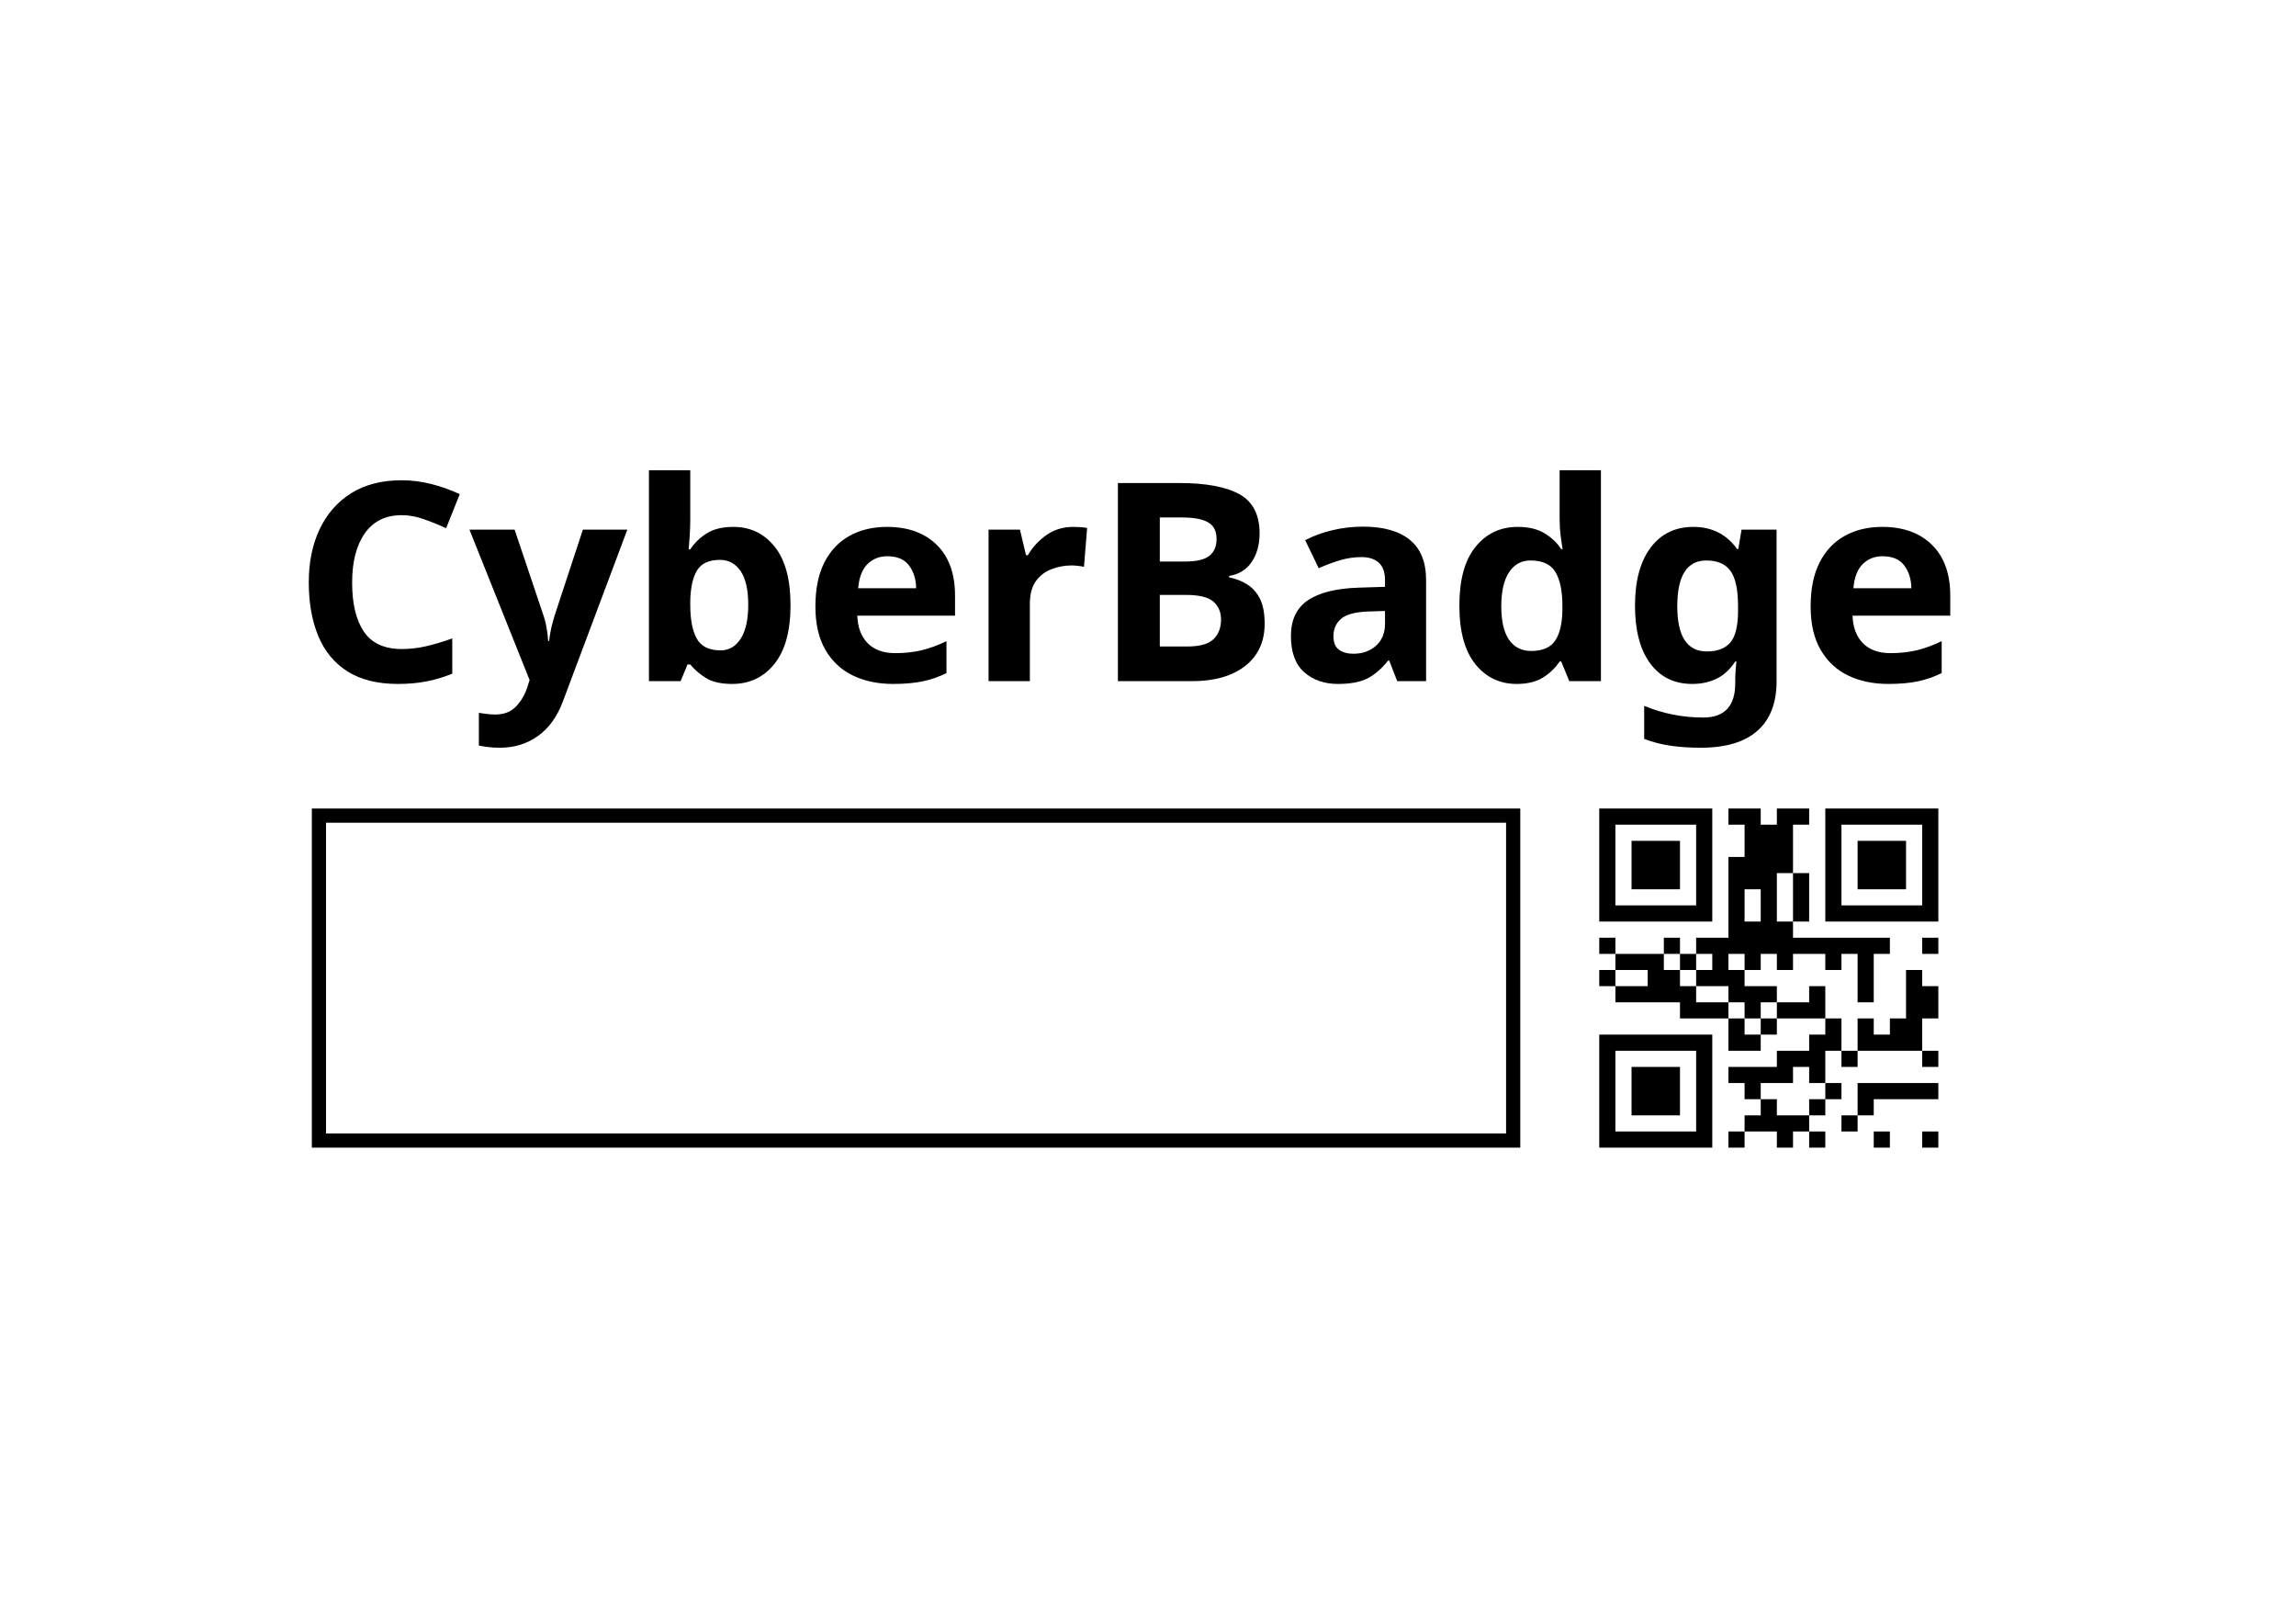
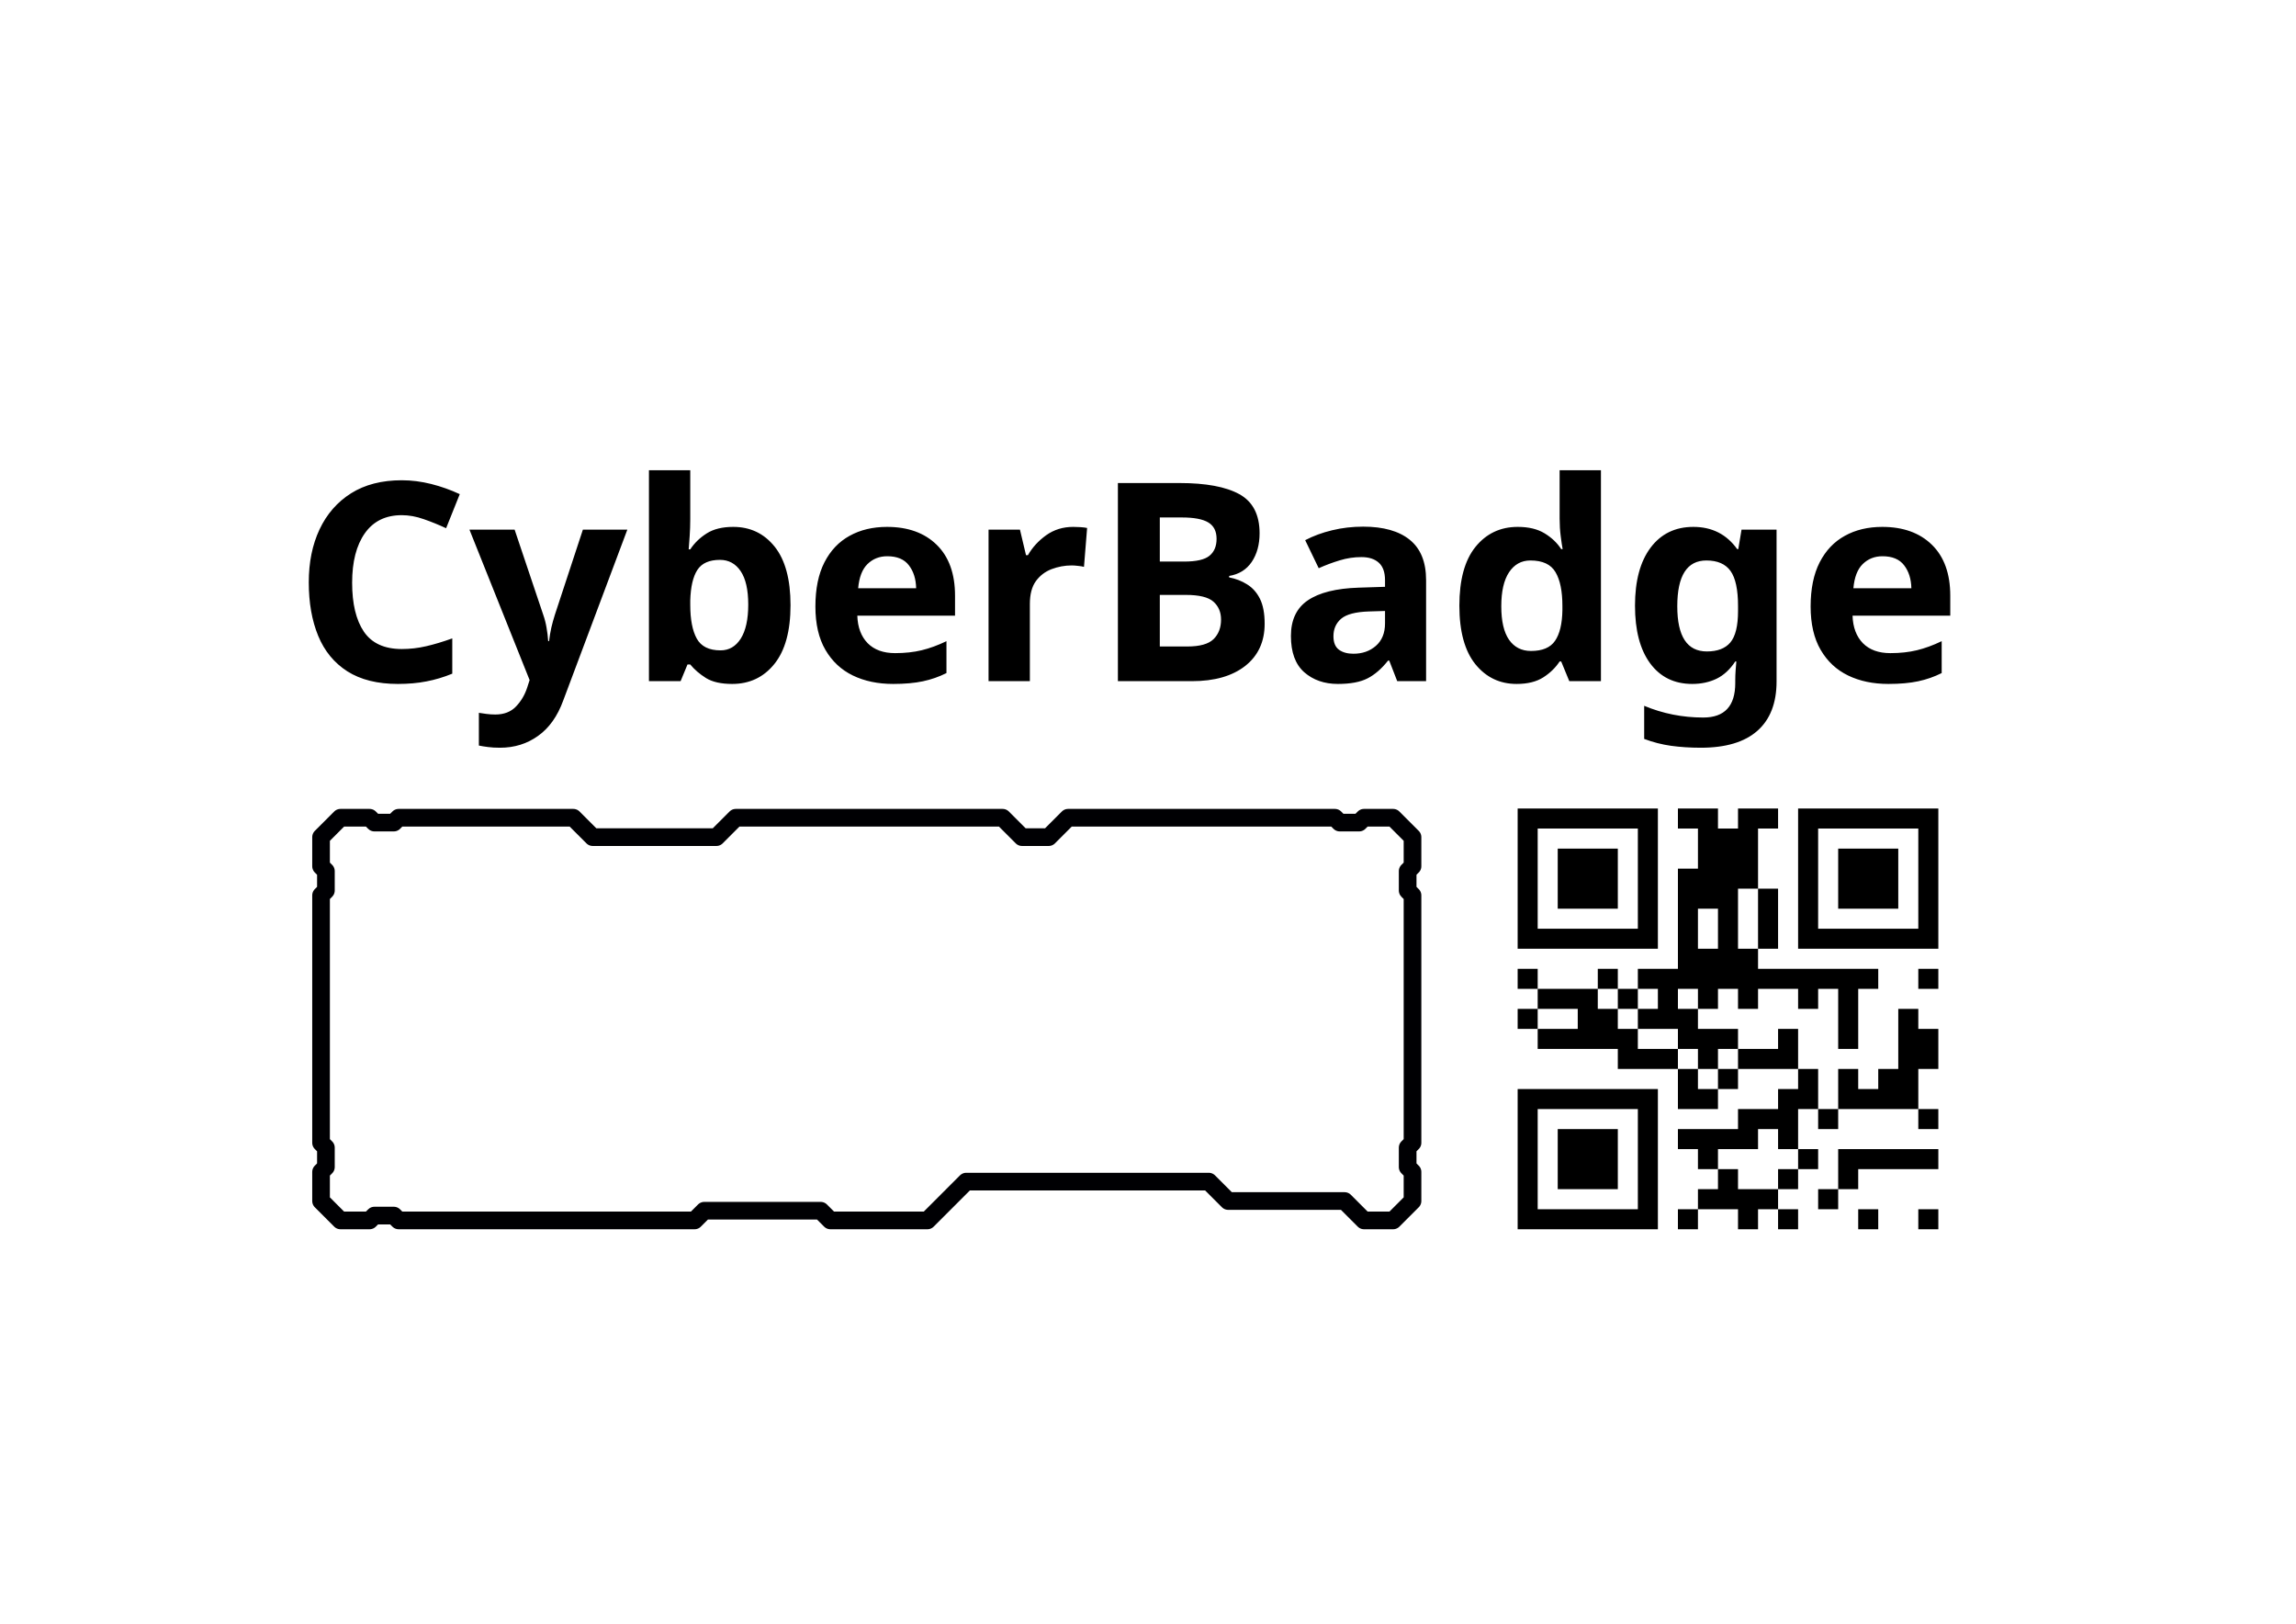
- <svg xmlns="http://www.w3.org/2000/svg" width="297mm" height="210mm" viewBox="0 0 297 210" version="1.1" id="svg5">
+ <svg xmlns="http://www.w3.org/2000/svg" width="297mm" height="210mm" viewBox="0 0 297 210" version="1.1" id="svg5" xml:space="preserve">
  <defs id="defs2" />
  <g id="layer1">
    <text xml:space="preserve" style="font-style:normal;font-variant:normal;font-weight:900;font-stretch:expanded;font-size:35.891px;line-height:1.25;font-family:Iosevka;-inkscape-font-specification:'Iosevka Heavy Expanded';stroke-width:0.421;letter-spacing:0px" x="37.863" y="88.099" id="text236">
      <tspan id="tspan234" style="font-style:normal;font-variant:normal;font-weight:900;font-stretch:expanded;font-family:Iosevka;-inkscape-font-specification:'Iosevka Heavy Expanded';stroke-width:0.421" x="37.863" y="88.099">CyberBadge</tspan>
    </text>
    <g transform="matrix(0.264583,0,0,0.264583,97.99916,109.5517)" id="g450">
      <g style="fill:#000000;stroke:none" id="g448">
-         <path id="path446" d="m 411.488,-18.832 v 7.894 7.894 7.894 7.894 7.894 7.894 7.894 h 7.894 7.894 7.894 7.894 7.894 7.894 7.894 v -7.894 -7.894 -7.894 -7.894 -7.894 -7.894 -7.894 h -7.894 -7.894 -7.894 -7.894 -7.894 -7.894 z m 63.153,0 v 7.894 h 7.894 v 7.894 7.894 h -7.894 v 7.894 7.894 7.894 7.894 7.894 h -7.894 -7.894 v 7.894 h 7.894 v 7.894 h -7.894 v 7.89 h 7.894 7.894 v 7.894 h 7.894 v 7.894 h 7.894 v -7.894 h 7.894 v -7.894 h -7.894 -7.894 v -7.89 h -7.894 v -7.894 h 7.894 v 7.894 h 7.894 v -7.894 h 7.894 v 7.894 h 7.894 v -7.894 h 7.894 7.894 v 7.894 h 7.894 v -7.894 h 7.894 v 7.894 7.89 7.894 h 7.894 v -7.894 -7.89 -7.894 h 7.894 V 44.322 h -7.894 -7.894 -7.894 -7.894 -7.894 -7.894 v -7.894 h -7.894 v -7.894 -7.894 -7.894 h 7.894 v -7.894 -7.894 -7.894 h 7.894 v -7.894 h -7.894 -7.894 v 7.894 h -7.894 v -7.894 h -7.894 z m 31.577,31.577 v 7.894 7.894 7.894 h 7.894 v -7.894 -7.894 -7.894 z m -7.894,63.15 v 7.894 h 7.894 7.894 7.894 v -7.894 -7.894 h -7.894 v 7.894 h -7.894 z m 23.683,7.894 v 7.894 h -7.894 v 7.894 h -7.894 -7.894 v 7.894 h -7.894 -7.894 -7.894 v 7.894 h 7.894 v 7.894 h 7.894 v -7.894 h 7.894 7.894 v -7.894 h 7.894 v 7.894 h 7.894 v -7.894 -7.894 h 7.894 v -7.894 -7.894 z m 7.894,15.788 v 7.894 h 7.894 v -7.894 z m 7.894,0 h 7.894 7.894 7.894 7.894 v -7.894 -7.894 h 7.894 v -7.894 -7.894 h -7.894 v -7.89 h -7.894 v 7.89 7.894 7.894 h -7.894 v 7.894 h -7.894 v -7.894 h -7.894 v 7.894 z m 31.577,0 v 7.894 h 7.894 v -7.894 z m -47.365,15.788 v 7.894 h 7.894 v -7.894 z m 0,7.894 h -7.894 v 7.894 h 7.894 z m -7.894,7.894 h -7.894 -7.894 v -7.894 h -7.894 v 7.894 h -7.894 v 7.894 h 7.894 7.894 v 7.894 h 7.894 v -7.894 h 7.894 z m 0,7.894 v 7.894 h 7.894 v -7.894 z m -31.577,0 h -7.894 v 7.894 h 7.894 z m 15.788,-55.259 h -7.894 v 7.894 h 7.894 z m -7.894,7.894 h -7.894 v -7.894 h -7.894 v 7.894 7.894 h 7.894 7.894 z M 474.642,83.789 v -7.894 h -7.894 -7.894 v -7.894 h -7.894 v -7.89 h -7.894 v -7.894 h -7.894 -7.894 -7.894 v 7.894 h 7.894 7.894 v 7.89 h -7.894 -7.894 v 7.894 h 7.894 7.894 7.894 7.894 v 7.894 h 7.894 7.894 z M 419.383,68 v -7.89 h -7.894 v 7.89 z m 0,-15.785 V 44.322 h -7.894 v 7.894 z m 23.683,0 h 7.894 V 44.322 h -7.894 z m 7.894,0 v 7.894 h 7.894 v -7.894 z m 71.048,-71.048 v 7.894 7.894 7.894 7.894 7.894 7.894 7.894 h 7.894 7.894 7.894 7.894 7.894 7.894 7.894 v -7.894 -7.894 -7.894 -7.894 -7.894 -7.894 -7.894 h -7.894 -7.894 -7.894 -7.894 -7.894 -7.894 z m -102.624,7.894 h 7.894 7.894 7.894 7.894 7.894 v 7.894 7.894 7.894 7.894 7.894 h -7.894 -7.894 -7.894 -7.894 -7.894 v -7.894 -7.894 -7.894 -7.894 z m 110.519,0 h 7.894 7.894 7.894 7.894 7.894 v 7.894 7.894 7.894 7.894 7.894 h -7.894 -7.894 -7.894 -7.894 -7.894 V 20.639 12.745 4.851 -3.044 Z M 427.277,-3.044 v 7.894 7.894 7.894 h 7.894 7.894 7.894 v -7.894 -7.894 -7.894 h -7.894 -7.894 z m 110.519,0 v 7.894 7.894 7.894 h 7.894 7.894 7.894 v -7.894 -7.894 -7.894 h -7.894 -7.894 z m -55.259,23.683 h 7.894 v 7.894 7.894 h -7.894 v -7.894 z m 86.836,23.683 v 7.894 h 7.894 V 44.322 Z M 411.488,91.683 v 7.894 7.894 7.894 7.894 7.894 7.894 7.894 h 7.894 7.894 7.894 7.894 7.894 7.894 7.894 v -7.894 -7.894 -7.894 -7.894 -7.894 -7.894 -7.894 h -7.894 -7.894 -7.894 -7.894 -7.894 -7.894 z m 7.894,7.894 h 7.894 7.894 7.894 7.894 7.894 v 7.894 7.894 7.894 7.894 7.894 h -7.894 -7.894 -7.894 -7.894 -7.894 v -7.894 -7.894 -7.894 -7.894 z m 7.894,7.894 v 7.894 7.894 7.894 h 7.894 7.894 7.894 v -7.894 -7.894 -7.894 h -7.894 -7.894 z m 110.519,7.894 v 7.894 7.894 h 7.894 v -7.894 h 7.894 7.894 7.894 7.894 v -7.894 h -7.894 -7.894 -7.894 -7.894 z m 0,15.788 h -7.894 v 7.894 h 7.894 z m 7.894,7.894 v 7.894 h 7.894 v -7.894 z m 23.683,0 v 7.894 h 7.894 v -7.894 z" style="stroke-width:1.974" />
-         <rect style="fill:none;fill-opacity:0.611;stroke:#000000;stroke-width:6.943;stroke-linejoin:miter;stroke-dasharray:none;stroke-opacity:1;paint-order:fill markers stroke" id="rect611" width="583.862" height="158.831" x="-214.457" y="-15.36" />
+         <path id="path446" d="m 371.596,-18.832 v 9.794 9.794 9.794 9.794 9.794 9.794 9.794 h 9.794 9.794 9.794 9.794 9.794 9.794 9.794 V 39.931 30.137 20.343 10.55 0.756 -9.038 -18.832 h -9.794 -9.794 -9.794 -9.794 -9.794 -9.794 z m 78.351,0 v 9.794 h 9.794 V 0.756 10.55 h -9.794 v 9.794 9.794 9.794 9.794 9.794 h -9.794 -9.794 v 9.794 h 9.794 v 9.794 h -9.794 v 9.789 h 9.794 9.794 v 9.794 h 9.794 v 9.794 h 9.794 v -9.794 h 9.794 v -9.794 h -9.794 -9.794 v -9.789 h -9.794 V 69.312 h 9.794 v 9.794 h 9.794 V 69.312 h 9.794 v 9.794 h 9.794 V 69.312 h 9.794 9.794 v 9.794 h 9.794 V 69.312 h 9.794 v 9.794 9.789 9.794 h 9.794 V 88.895 79.106 69.312 h 9.794 v -9.794 h -9.794 -9.794 -9.794 -9.794 -9.794 -9.794 v -9.794 h -9.794 v -9.794 -9.794 -9.794 h 9.794 V 10.55 0.756 -9.038 h 9.794 v -9.794 h -9.794 -9.794 v 9.794 h -9.794 v -9.794 h -9.794 z m 39.175,39.175 v 9.794 9.794 9.794 h 9.794 v -9.794 -9.794 -9.794 z m -9.794,78.346 v 9.794 h 9.794 9.794 9.794 v -9.794 -9.794 h -9.794 v 9.794 h -9.794 z m 29.381,9.794 v 9.794 h -9.794 v 9.794 h -9.794 -9.794 v 9.794 h -9.794 -9.794 -9.794 v 9.794 h 9.794 v 9.794 h 9.794 v -9.794 h 9.794 9.794 v -9.794 h 9.794 v 9.794 h 9.794 v -9.794 -9.794 h 9.794 v -9.794 -9.794 z m 9.794,19.588 v 9.794 h 9.794 v -9.794 z m 9.794,0 h 9.794 9.794 9.794 9.794 v -9.794 -9.794 h 9.794 v -9.794 -9.794 h -9.794 v -9.789 h -9.794 v 9.789 9.794 9.794 h -9.794 v 9.794 h -9.794 v -9.794 h -9.794 v 9.794 z m 39.175,0 v 9.794 h 9.794 v -9.794 z m -58.763,19.588 v 9.794 h 9.794 v -9.794 z m 0,9.794 h -9.794 v 9.794 h 9.794 z m -9.794,9.794 h -9.794 -9.794 v -9.794 h -9.794 v 9.794 h -9.794 v 9.794 h 9.794 9.794 v 9.794 h 9.794 v -9.794 h 9.794 z m 0,9.794 v 9.794 h 9.794 v -9.794 z m -39.175,0 h -9.794 v 9.794 h 9.794 z m 19.588,-68.557 h -9.794 v 9.794 h 9.794 z m -9.794,9.794 h -9.794 v -9.794 h -9.794 v 9.794 9.794 h 9.794 9.794 z m -19.588,-9.794 v -9.794 h -9.794 -9.794 v -9.794 h -9.794 v -9.789 h -9.794 V 69.312 h -9.794 -9.794 -9.794 v 9.794 h 9.794 9.794 v 9.789 h -9.794 -9.794 v 9.794 h 9.794 9.794 9.794 9.794 v 9.794 h 9.794 9.794 z M 381.39,88.895 v -9.789 h -9.794 v 9.789 z m 0,-19.583 v -9.794 h -9.794 v 9.794 z m 29.381,0 h 9.794 v -9.794 h -9.794 z m 9.794,0 v 9.794 h 9.794 V 69.312 Z m 88.144,-88.144 v 9.794 9.794 9.794 9.794 9.794 9.794 9.794 h 9.794 9.794 9.794 9.794 9.794 9.794 9.794 V 39.931 30.137 20.343 10.55 0.756 -9.038 -18.832 h -9.794 -9.794 -9.794 -9.794 -9.794 -9.794 z m -127.32,9.794 h 9.794 9.794 9.794 9.794 9.794 v 9.794 9.794 9.794 9.794 9.794 h -9.794 -9.794 -9.794 -9.794 -9.794 V 30.137 20.343 10.55 0.756 Z m 137.113,0 h 9.794 9.794 9.794 9.794 9.794 v 9.794 9.794 9.794 9.794 9.794 h -9.794 -9.794 -9.794 -9.794 -9.794 V 30.137 20.343 10.55 0.756 Z M 391.184,0.756 v 9.794 9.794 9.794 h 9.794 9.794 9.794 V 20.343 10.55 0.756 h -9.794 -9.794 z m 137.113,0 v 9.794 9.794 9.794 h 9.794 9.794 9.794 V 20.343 10.55 0.756 h -9.794 -9.794 z M 459.74,30.137 h 9.794 v 9.794 9.794 h -9.794 v -9.794 z m 107.732,29.381 v 9.794 h 9.794 V 59.519 Z M 371.596,118.277 v 9.794 9.794 9.794 9.794 9.794 9.794 9.794 h 9.794 9.794 9.794 9.794 9.794 9.794 9.794 v -9.794 -9.794 -9.794 -9.794 -9.794 -9.794 -9.794 h -9.794 -9.794 -9.794 -9.794 -9.794 -9.794 z m 9.794,9.794 h 9.794 9.794 9.794 9.794 9.794 v 9.794 9.794 9.794 9.794 9.794 h -9.794 -9.794 -9.794 -9.794 -9.794 v -9.794 -9.794 -9.794 -9.794 z m 9.794,9.794 v 9.794 9.794 9.794 h 9.794 9.794 9.794 v -9.794 -9.794 -9.794 h -9.794 -9.794 z m 137.113,9.794 v 9.794 9.794 h 9.794 v -9.794 h 9.794 9.794 9.794 9.794 v -9.794 h -9.794 -9.794 -9.794 -9.794 z m 0,19.588 h -9.794 v 9.794 h 9.794 z m 9.794,9.794 v 9.794 h 9.794 v -9.794 z m 29.381,0 v 9.794 h 9.794 v -9.794 z" style="stroke-width:2.448" />
+         <g style="fill:#d0d2cd;fill-opacity:0;stroke:#0000ff;stroke-width:100000;stroke-linecap:round;stroke-linejoin:round;stroke-opacity:1" id="g11676" transform="matrix(5.5676842e-6,0,0,5.5676842e-6,-266.5097,-92.65152)">
+           <path d="m 99412452,47718479 1703848,1703847 v 0 h 2555770 v 0 l 1703850,-1703847 v 0 -2555771 0 l -425960,-425961 v 0 -1703847 0 l 425960,-425962 v 0 -11075006 0 -10649044 0 l -425960,-425962 v 0 -1703847 0 l 425960,-425961 v 0 -2555771 0 l -1703850,-1703847 v 0 h -2555770 v 0 l -425960,425962 v 0 h -1703850 v 0 l -425962,-425962 v 0 H 75132635 v 0 l -1703847,1703847 v 0 h -2342790 v 0 l -1703847,-1703847 v 0 H 59159069 v 0 h -3407694 v 0 h -9797121 v 0 l -1703847,1703847 v 0 H 33388383 v 0 l -1703848,-1703847 v 0 H 16349912 v 0 l -425962,425962 v 0 h -1703847 v 0 l -425961,-425962 v 0 h -2555771 v 0 l -1703847.1,1703847 v 0 2555771 0 l 425961.8,425961 v 0 1703847 0 l -425961.8,425962 v 0 21724050 0 l 425961.8,425962 v 0 1703847 0 l -425961.8,425961 v 0 2555771 0 l 1703847.1,1703847 v 0 h 2555771 v 0 l 425961,-425962 v 0 h 1703847 v 0 l 425962,425962 v 0 h 25983667 v 0 l 851924,-851924 v 0 h 10223082 v 0 l 851924,851924 v 0 h 8519235 v 0 l 3407694,-3407694 v 0 h 21298085 v 0 l 1703847,1703847 v 0 z" id="path23170" style="stroke:#0000ff" class="UnoptimicedTransforms" />
+           <path d="m 99412452,47718479 1703848,1703847 v 0 h 2555770 v 0 l 1703850,-1703847 v 0 -2555771 0 l -425960,-425961 v 0 -1703847 0 l 425960,-425962 v 0 -11075006 0 -10649044 0 l -425960,-425962 v 0 -1703847 0 l 425960,-425961 v 0 -2555771 0 l -1703850,-1703847 v 0 h -2555770 v 0 l -425960,425962 v 0 h -1703850 v 0 l -425962,-425962 v 0 H 75132635 v 0 l -1703847,1703847 v 0 h -2342790 v 0 l -1703847,-1703847 v 0 H 59159069 v 0 h -3407694 v 0 h -9797121 v 0 l -1703847,1703847 v 0 H 33388383 v 0 l -1703848,-1703847 v 0 H 16349912 v 0 l -425962,425962 v 0 h -1703847 v 0 l -425961,-425962 v 0 h -2555771 v 0 l -1703847.1,1703847 v 0 2555771 0 l 425961.8,425961 v 0 1703847 0 l -425961.8,425962 v 0 21724050 0 l 425961.8,425962 v 0 1703847 0 l -425961.8,425961 v 0 2555771 0 l 1703847.1,1703847 v 0 h 2555771 v 0 l 425961,-425962 v 0 h 1703847 v 0 l 425962,425962 v 0 h 25983667 v 0 l 851924,-851924 v 0 h 10223082 v 0 l 851924,851924 v 0 h 8519235 v 0 l 3407694,-3407694 v 0 h 21298085 v 0 l 1703847,1703847 v 0 z" id="path23174" style="stroke:#0000ff" class="UnoptimicedTransforms" />
+           <path id="path10508" style="fill:#000000;stroke:#000003;stroke-width:1.82028e+06;stroke-dasharray:none;stroke-opacity:1" class="UnoptimicedTransforms" d="m 115034520,53567500 2000000,2000000 v 0 h 3000000 v 0 l 2000000,-2000000 v 0 -3000000 0 l -500000,-500000 v 0 -2000000 0 l 500000,-500000 v 0 -13000000 0 -12500000 0 l -500000,-500000 v 0 -2000000 0 l 500000,-500000 v 0 -3000000 0 l -2000000,-2000000 v 0 h -3000000 v 0 l -500000,500000 v 0 h -2000000 v 0 l -500000,-500000 v 0 H 86534524 v 0 l -2000000,2000000 v 0 h -2750000 v 0 l -2000000,-2000000 v 0 H 67784524 v 0 h -4000000 v 0 H 52284524 v 0 l -2000000,2000000 v 0 H 37534524 v 0 l -2000000,-2000000 v 0 H 17534524 v 0 l -500000,500000 v 0 h -2000000 v 0 l -500000,-500000 v 0 h -3000000 v 0 l -2000000,2000000 v 0 3000000 0 l 500000,500000 v 0 2000000 0 l -500000,500000 v 0 25500000 0 l 500000,500000 v 0 2000000 0 l -500000,500000 v 0 3000000 0 l 2000000,2000000 v 0 h 3000000 v 0 l 500000,-500000 v 0 h 2000000 v 0 l 500000,500000 v 0 h 30500000 v 0 l 1000000,-1000000 v 0 h 12000000 v 0 l 1000000,1000000 v 0 h 10000000 v 0 l 4000000,-4000000 v 0 h 24999996 v 0 l 2000000,2000000 v 0 z" transform="matrix(0.8519235,0,0,0.8519235,1411838.7,2083065.8)" />
+           <g id="g10510" style="stroke:#0000ff" />
+           <g id="g10512" style="stroke:#0000ff" />
+           <g id="g10514" style="stroke:#0000ff" />
+           <g id="g10516" style="stroke:#0000ff" />
+           <g id="g10518" style="stroke:#0000ff" />
+           <g id="g10520" style="stroke:#0000ff" />
+           <g id="g10522" style="stroke:#0000ff" />
+           <g id="g10524" style="stroke:#0000ff" />
+           <g id="g10526" style="stroke:#0000ff" />
+           <g id="g10528" style="stroke:#0000ff" />
+           <g id="g10530" style="stroke:#0000ff" />
+           <g id="g10532" style="stroke:#0000ff" />
+           <g id="g10534" style="stroke:#0000ff" />
+           <g id="g10536" style="stroke:#0000ff" />
+           <g id="g10538" style="stroke:#0000ff" />
+           <g id="g10540" style="stroke:#0000ff" />
+           <g id="g10542" style="stroke:#0000ff" />
+           <g id="g10544" style="stroke:#0000ff" />
+           <g id="g10546" style="stroke:#0000ff" />
+           <g id="g10548" style="stroke:#0000ff" />
+           <g id="g10550" style="stroke:#0000ff" />
+           <g id="g10552" style="stroke:#0000ff" />
+           <g id="g10554" style="stroke:#0000ff" />
+           <g id="g10556" style="stroke:#0000ff" />
+           <g id="g10558" style="stroke:#0000ff" />
+           <g id="g10560" style="stroke:#0000ff" />
+           <g id="g10562" style="stroke:#0000ff" />
+           <g id="g10564" style="stroke:#0000ff" />
+           <g id="g10566" style="stroke:#0000ff" />
+           <g id="g10568" style="stroke:#0000ff" />
+           <g id="g10570" style="stroke:#0000ff" />
+           <g id="g10572" style="stroke:#0000ff" />
+           <g id="g10574" style="stroke:#0000ff" />
+           <g id="g10576" style="stroke:#0000ff" />
+           <g id="g10578" style="stroke:#0000ff" />
+           <g id="g10580" style="stroke:#0000ff" />
+           <g id="g10582" style="stroke:#0000ff" />
+           <g id="g10584" style="stroke:#0000ff" />
+           <g id="g10586" style="stroke:#0000ff" />
+           <g id="g10588" style="stroke:#0000ff" />
+           <g id="g10590" style="stroke:#0000ff" />
+           <g id="g10592" style="stroke:#0000ff" />
+           <g id="g10594" style="stroke:#0000ff" />
+           <g id="g10596" style="stroke:#0000ff" />
+           <g id="g10598" style="stroke:#0000ff" />
+           <g id="g10600" style="stroke:#0000ff" />
+           <g id="g10602" style="stroke:#0000ff" />
+           <g id="g10604" style="stroke:#0000ff" />
+           <g id="g10606" style="stroke:#0000ff" />
+           <g id="g10608" style="stroke:#0000ff" />
+           <g id="g10610" style="stroke:#0000ff" />
+           <g id="g10612" style="stroke:#0000ff" />
+           <g id="g10614" style="stroke:#0000ff" />
+           <g id="g10616" style="stroke:#0000ff" />
+           <g id="g10618" style="stroke:#0000ff" />
+           <g id="g10620" style="stroke:#0000ff" />
+           <g id="g10622" style="stroke:#0000ff" />
+           <g id="g10624" style="stroke:#0000ff" />
+           <g id="g10626" style="stroke:#0000ff" />
+           <g id="g10628" style="stroke:#0000ff" />
+           <g id="g10630" style="stroke:#0000ff" />
+           <g id="g10632" style="stroke:#0000ff" />
+           <g id="g10634" style="stroke:#0000ff" />
+           <g id="g10636" style="stroke:#0000ff" />
+           <g id="g10638" style="stroke:#0000ff" />
+           <g id="g10640" style="stroke:#0000ff" />
+           <g id="g10642" style="stroke:#0000ff" />
+           <g id="g10644" style="stroke:#0000ff" />
+           <g id="g10646" style="stroke:#0000ff" />
+           <g id="g10648" style="stroke:#0000ff" />
+           <g id="g10650" style="stroke:#0000ff" />
+           <g id="g10652" style="stroke:#0000ff" />
+           <g id="g10654" style="stroke:#0000ff" />
+           <g id="g10656" style="stroke:#0000ff" />
+           <g id="g10658" style="stroke:#0000ff" />
+           <g id="g10660" style="stroke:#0000ff" />
+           <g id="g10662" style="stroke:#0000ff" />
+           <g id="g10664" style="stroke:#0000ff" />
+           <g id="g10666" style="stroke:#0000ff" />
+           <g id="g10668" style="stroke:#0000ff" />
+           <g id="g10670" style="stroke:#0000ff" />
+           <g id="g10672" style="stroke:#0000ff" />
+           <g id="g10674" style="stroke:#0000ff" />
+           <g id="g10676" style="stroke:#0000ff" />
+           <g id="g10678" style="stroke:#0000ff" />
+           <g id="g10680" style="stroke:#0000ff" />
+           <g id="g10682" style="stroke:#0000ff" />
+           <g id="g10684" style="stroke:#0000ff" />
+           <g id="g10686" style="stroke:#0000ff" />
+           <g id="g10688" style="stroke:#0000ff" />
+           <g id="g10690" style="stroke:#0000ff" />
+           <g id="g10692" style="stroke:#0000ff" />
+           <g id="g10694" style="stroke:#0000ff" />
+           <g id="g10696" style="stroke:#0000ff" />
+           <g id="g10698" style="stroke:#0000ff" />
+           <g id="g10700" style="stroke:#0000ff" />
+           <g id="g10702" style="stroke:#0000ff" />
+           <g id="g10704" style="stroke:#0000ff" />
+           <g id="g10706" style="stroke:#0000ff" />
+           <g id="g10708" style="stroke:#0000ff" />
+           <g id="g10710" style="stroke:#0000ff" />
+           <g id="g10712" style="stroke:#0000ff" />
+           <g id="g10714" style="stroke:#0000ff" />
+           <g id="g10716" style="stroke:#0000ff" />
+           <g id="g10718" style="stroke:#0000ff" />
+           <g id="g10720" style="stroke:#0000ff" />
+           <g id="g10722" style="stroke:#0000ff" />
+           <g id="g10724" style="stroke:#0000ff" />
+           <g id="g10726" style="stroke:#0000ff" />
+           <g id="g10728" style="stroke:#0000ff" />
+           <g id="g10730" style="stroke:#0000ff" />
+           <g id="g10732" style="stroke:#0000ff" />
+           <g id="g10734" style="stroke:#0000ff" />
+           <g id="g10736" style="stroke:#0000ff" />
+           <g id="g10738" style="stroke:#0000ff" />
+           <g id="g10740" style="stroke:#0000ff" />
+           <g id="g10742" style="stroke:#0000ff" />
+           <g id="g10744" style="stroke:#0000ff" />
+           <g id="g10746" style="stroke:#0000ff" />
+           <g id="g10748" style="stroke:#0000ff" />
+           <g id="g10750" style="stroke:#0000ff" />
+           <g id="g10752" style="stroke:#0000ff" />
+           <g id="g10754" style="stroke:#0000ff" />
+           <g id="g10756" style="stroke:#0000ff" />
+           <g id="g10758" style="stroke:#0000ff" />
+           <g id="g10760" style="stroke:#0000ff" />
+           <g id="g10762" style="stroke:#0000ff" />
+           <g id="g10764" style="stroke:#0000ff" />
+           <g id="g10766" style="stroke:#0000ff" />
+           <g id="g10768" style="stroke:#0000ff" />
+           <g id="g10770" style="stroke:#0000ff" />
+           <g id="g10772" style="stroke:#0000ff" />
+           <g id="g10774" style="stroke:#0000ff" />
+           <g id="g10776" style="stroke:#0000ff" />
+           <g id="g10778" style="stroke:#0000ff" />
+           <g id="g10780" style="stroke:#0000ff" />
+           <g id="g10782" style="stroke:#0000ff" />
+           <g id="g10784" style="stroke:#0000ff" />
+           <g id="g10786" style="stroke:#0000ff" />
+           <g id="g10788" style="stroke:#0000ff" />
+           <g id="g10790" style="stroke:#0000ff" />
+           <g id="g10792" style="stroke:#0000ff" />
+           <g id="g10794" style="stroke:#0000ff" />
+           <g id="g10796" style="stroke:#0000ff" />
+           <g id="g10798" style="stroke:#0000ff" />
+           <g id="g10800" style="stroke:#0000ff" />
+           <g id="g10802" style="stroke:#0000ff" />
+           <g id="g10804" style="stroke:#0000ff" />
+           <g id="g10806" style="stroke:#0000ff" />
+           <g id="g10808" style="stroke:#0000ff" />
+           <g id="g10810" style="stroke:#0000ff" />
+           <g id="g10812" style="stroke:#0000ff" />
+           <g id="g10814" style="stroke:#0000ff" />
+           <g id="g10816" style="stroke:#0000ff" />
+           <g id="g10818" style="stroke:#0000ff" />
+           <g id="g10820" style="stroke:#0000ff" />
+           <g id="g10822" style="stroke:#0000ff" />
+           <g id="g10824" style="stroke:#0000ff" />
+           <g id="g10826" style="stroke:#0000ff" />
+           <g id="g10828" style="stroke:#0000ff" />
+           <g id="g10830" style="stroke:#0000ff" />
+           <g id="g10832" style="stroke:#0000ff" />
+           <g id="g10834" style="stroke:#0000ff" />
+           <g id="g10836" style="stroke:#0000ff" />
+           <g id="g10838" style="stroke:#0000ff" />
+           <g id="g10840" style="stroke:#0000ff" />
+           <g id="g10842" style="stroke:#0000ff" />
+           <g id="g10844" style="stroke:#0000ff" />
+           <g id="g10846" style="stroke:#0000ff" />
+           <g id="g10848" style="stroke:#0000ff" />
+           <g id="g10850" style="stroke:#0000ff" />
+           <g id="g10852" style="stroke:#0000ff" />
+           <g id="g10854" style="stroke:#0000ff" />
+           <g id="g10856" style="stroke:#0000ff" />
+           <g id="g10858" style="stroke:#0000ff" />
+           <g id="g10860" style="stroke:#0000ff" />
+           <g id="g10862" style="stroke:#0000ff" />
+           <g id="g10864" style="stroke:#0000ff" />
+           <g id="g10866" style="stroke:#0000ff" />
+           <g id="g10868" style="stroke:#0000ff" />
+           <g id="g10870" style="stroke:#0000ff" />
+           <g id="g10872" style="stroke:#0000ff" />
+           <g id="g10874" style="stroke:#0000ff" />
+           <g id="g10876" style="stroke:#0000ff" />
+           <g id="g10878" style="stroke:#0000ff" />
+           <g id="g10880" style="stroke:#0000ff" />
+           <g id="g10882" style="stroke:#0000ff" />
+           <g id="g10884" style="stroke:#0000ff" />
+           <g id="g10886" style="stroke:#0000ff" />
+           <g id="g10888" style="stroke:#0000ff" />
+           <g id="g10890" style="stroke:#0000ff" />
+           <g id="g10892" style="stroke:#0000ff" />
+           <g id="g10894" style="stroke:#0000ff" />
+           <g id="g10896" style="stroke:#0000ff" />
+           <g id="g10898" style="stroke:#0000ff" />
+           <g id="g10900" style="stroke:#0000ff" />
+           <g id="g10902" style="stroke:#0000ff" />
+           <g id="g10904" style="stroke:#0000ff" />
+           <g id="g10906" style="stroke:#0000ff" />
+           <g id="g10908" style="stroke:#0000ff" />
+           <g id="g10910" style="stroke:#0000ff" />
+           <g id="g10912" style="stroke:#0000ff" />
+           <g id="g10914" style="stroke:#0000ff" />
+           <g id="g10916" style="stroke:#0000ff" />
+           <g id="g10918" style="stroke:#0000ff" />
+           <g id="g10920" style="stroke:#0000ff" />
+           <g id="g10922" style="stroke:#0000ff" />
+           <g id="g10924" style="stroke:#0000ff" />
+           <g id="g10926" style="stroke:#0000ff" />
+           <g id="g10928" style="stroke:#0000ff" />
+           <g id="g10930" style="stroke:#0000ff" />
+           <g id="g10932" style="stroke:#0000ff" />
+           <g id="g10934" style="stroke:#0000ff" />
+           <g id="g10936" style="stroke:#0000ff" />
+           <g id="g10938" style="stroke:#0000ff" />
+           <g id="g10940" style="stroke:#0000ff" />
+           <g id="g10942" style="stroke:#0000ff" />
+           <g id="g10944" style="stroke:#0000ff" />
+           <g id="g10946" style="stroke:#0000ff" />
+           <g id="g10948" style="stroke:#0000ff" />
+           <g id="g10950" style="stroke:#0000ff" />
+           <g id="g10952" style="stroke:#0000ff" />
+           <g id="g10954" style="stroke:#0000ff" />
+           <g id="g10956" style="stroke:#0000ff" />
+           <g id="g10958" style="stroke:#0000ff" />
+           <g id="g10960" style="stroke:#0000ff" />
+           <g id="g10962" style="stroke:#0000ff" />
+           <g id="g10964" style="stroke:#0000ff" />
+           <g id="g10966" style="stroke:#0000ff" />
+           <g id="g10968" style="stroke:#0000ff" />
+           <g id="g10970" style="stroke:#0000ff" />
+           <g id="g10972" style="stroke:#0000ff" />
+           <g id="g10974" style="stroke:#0000ff" />
+           <g id="g10976" style="stroke:#0000ff" />
+           <g id="g10978" style="stroke:#0000ff" />
+           <g id="g10980" style="stroke:#0000ff" />
+           <g id="g10982" style="stroke:#0000ff" />
+           <g id="g10984" style="stroke:#0000ff" />
+           <g id="g10986" style="stroke:#0000ff" />
+           <g id="g10988" style="stroke:#0000ff" />
+           <g id="g10990" style="stroke:#0000ff" />
+           <g id="g10992" style="stroke:#0000ff" />
+           <g id="g10994" style="stroke:#0000ff" />
+           <g id="g10996" style="stroke:#0000ff" />
+           <g id="g10998" style="stroke:#0000ff" />
+           <g id="g11000" style="stroke:#0000ff" />
+           <g id="g11002" style="stroke:#0000ff" />
+           <g id="g11004" style="stroke:#0000ff" />
+           <g id="g11006" style="stroke:#0000ff" />
+           <g id="g11008" style="stroke:#0000ff" />
+           <g id="g11010" style="stroke:#0000ff" />
+           <g id="g11012" style="stroke:#0000ff" />
+           <g id="g11014" style="stroke:#0000ff" />
+           <g id="g11016" style="stroke:#0000ff" />
+           <g id="g11018" style="stroke:#0000ff" />
+           <g id="g11020" style="stroke:#0000ff" />
+           <g id="g11022" style="stroke:#0000ff" />
+           <g id="g11024" style="stroke:#0000ff" />
+           <g id="g11026" style="stroke:#0000ff" />
+           <g id="g11028" style="stroke:#0000ff" />
+           <g id="g11030" style="stroke:#0000ff" />
+           <g id="g11032" style="stroke:#0000ff" />
+           <g id="g11034" style="stroke:#0000ff" />
+           <g id="g11036" style="stroke:#0000ff" />
+           <g id="g11038" style="stroke:#0000ff" />
+           <g id="g11040" style="stroke:#0000ff" />
+           <g id="g11042" style="stroke:#0000ff" />
+           <g id="g11044" style="stroke:#0000ff" />
+           <g id="g11046" style="stroke:#0000ff" />
+           <g id="g11048" style="stroke:#0000ff" />
+           <g id="g11050" style="stroke:#0000ff" />
+           <g id="g11052" style="stroke:#0000ff" />
+           <g id="g11054" style="stroke:#0000ff" />
+           <g id="g11056" style="stroke:#0000ff" />
+           <g id="g11058" style="stroke:#0000ff" />
+           <g id="g11060" style="stroke:#0000ff" />
+           <g id="g11062" style="stroke:#0000ff" />
+           <g id="g11064" style="stroke:#0000ff" />
+           <g id="g11066" style="stroke:#0000ff" />
+           <g id="g11068" style="stroke:#0000ff" />
+           <g id="g11070" style="stroke:#0000ff" />
+           <g id="g11072" style="stroke:#0000ff" />
+           <g id="g11074" style="stroke:#0000ff" />
+           <g id="g11076" style="stroke:#0000ff" />
+           <g id="g11078" style="stroke:#0000ff" />
+           <g id="g11080" style="stroke:#0000ff" />
+           <g id="g11082" style="stroke:#0000ff" />
+           <g id="g11084" style="stroke:#0000ff" />
+           <g id="g11086" style="stroke:#0000ff" />
+           <g id="g11088" style="stroke:#0000ff" />
+           <g id="g11090" style="stroke:#0000ff" />
+           <g id="g11092" style="stroke:#0000ff" />
+           <g id="g11094" style="stroke:#0000ff" />
+           <g id="g11096" style="stroke:#0000ff" />
+           <g id="g11098" style="stroke:#0000ff" />
+           <g id="g11100" style="stroke:#0000ff" />
+           <g id="g11102" style="stroke:#0000ff" />
+           <g id="g11104" style="stroke:#0000ff" />
+           <g id="g11106" style="stroke:#0000ff" />
+           <g id="g11108" style="stroke:#0000ff" />
+           <g id="g11110" style="stroke:#0000ff" />
+           <g id="g11112" style="stroke:#0000ff" />
+           <g id="g11114" style="stroke:#0000ff" />
+           <g id="g11116" style="stroke:#0000ff" />
+           <g id="g11118" style="stroke:#0000ff" />
+           <g id="g11120" style="stroke:#0000ff" />
+           <g id="g11122" style="stroke:#0000ff" />
+           <g id="g11124" style="stroke:#0000ff" />
+           <g id="g11126" style="stroke:#0000ff" />
+           <g id="g11128" style="stroke:#0000ff" />
+           <g id="g11130" style="stroke:#0000ff" />
+           <g id="g11132" style="stroke:#0000ff" />
+           <g id="g11134" style="stroke:#0000ff" />
+           <g id="g11136" style="stroke:#0000ff" />
+           <g id="g11138" style="stroke:#0000ff" />
+           <g id="g11140" style="stroke:#0000ff" />
+           <g id="g11142" style="stroke:#0000ff" />
+           <g id="g11144" style="stroke:#0000ff" />
+           <g id="g11146" style="stroke:#0000ff" />
+           <g id="g11148" style="stroke:#0000ff" />
+           <g id="g11150" style="stroke:#0000ff" />
+           <g id="g11152" style="stroke:#0000ff" />
+           <g id="g11154" style="stroke:#0000ff" />
+           <g id="g11156" style="stroke:#0000ff" />
+           <g id="g11158" style="stroke:#0000ff" />
+           <g id="g11160" style="stroke:#0000ff" />
+           <g id="g11162" style="stroke:#0000ff" />
+           <g id="g11164" style="stroke:#0000ff" />
+           <g id="g11166" style="stroke:#0000ff" />
+           <g id="g11168" style="stroke:#0000ff" />
+           <g id="g11170" style="stroke:#0000ff" />
+           <g id="g11172" style="stroke:#0000ff" />
+           <g id="g11174" style="stroke:#0000ff" />
+           <g id="g11176" style="stroke:#0000ff" />
+           <g id="g11178" style="stroke:#0000ff" />
+           <g id="g11180" style="stroke:#0000ff" />
+           <g id="g11182" style="stroke:#0000ff" />
+           <g id="g11184" style="stroke:#0000ff" />
+           <g id="g11186" style="stroke:#0000ff" />
+           <g id="g11188" style="stroke:#0000ff" />
+           <g id="g11190" style="stroke:#0000ff" />
+           <g id="g11192" style="stroke:#0000ff" />
+           <g id="g11194" style="stroke:#0000ff" />
+           <g id="g11196" style="stroke:#0000ff" />
+           <g id="g11198" style="stroke:#0000ff" />
+           <g id="g11200" style="stroke:#0000ff" />
+           <g id="g11202" style="stroke:#0000ff" />
+           <g id="g11204" style="stroke:#0000ff" />
+           <g id="g11206" style="stroke:#0000ff" />
+           <g id="g11208" style="stroke:#0000ff" />
+           <g id="g11210" style="stroke:#0000ff" />
+           <g id="g11212" style="stroke:#0000ff" />
+           <g id="g11214" style="stroke:#0000ff" />
+           <g id="g11216" style="stroke:#0000ff" />
+           <g id="g11218" style="stroke:#0000ff" />
+           <g id="g11220" style="stroke:#0000ff" />
+           <g id="g11222" style="stroke:#0000ff" />
+           <g id="g11224" style="stroke:#0000ff" />
+           <g id="g11226" style="stroke:#0000ff" />
+           <g id="g11228" style="stroke:#0000ff" />
+           <g id="g11230" style="stroke:#0000ff" />
+           <g id="g11232" style="stroke:#0000ff" />
+           <g id="g11234" style="stroke:#0000ff" />
+           <g id="g11236" style="stroke:#0000ff" />
+           <g id="g11238" style="stroke:#0000ff" />
+           <g id="g11240" style="stroke:#0000ff" />
+           <g id="g11242" style="stroke:#0000ff" />
+           <g id="g11244" style="stroke:#0000ff" />
+           <g id="g11246" style="stroke:#0000ff" />
+           <g id="g11248" style="stroke:#0000ff" />
+           <g id="g11250" style="stroke:#0000ff" />
+           <g id="g11252" style="stroke:#0000ff" />
+           <g id="g11254" style="stroke:#0000ff" />
+           <g id="g11256" style="stroke:#0000ff" />
+           <g id="g11258" style="stroke:#0000ff" />
+           <g id="g11260" style="stroke:#0000ff" />
+           <g id="g11262" style="stroke:#0000ff" />
+           <g id="g11264" style="stroke:#0000ff" />
+           <g id="g11266" style="stroke:#0000ff" />
+           <g id="g11268" style="stroke:#0000ff" />
+           <g id="g11270" style="stroke:#0000ff" />
+           <g id="g11272" style="stroke:#0000ff" />
+           <g id="g11274" style="stroke:#0000ff" />
+           <g id="g11276" style="stroke:#0000ff" />
+           <g id="g11278" style="stroke:#0000ff" />
+           <g id="g11280" style="stroke:#0000ff" />
+           <g id="g11282" style="stroke:#0000ff" />
+           <g id="g11284" style="stroke:#0000ff" />
+           <g id="g11286" style="stroke:#0000ff" />
+           <g id="g11288" style="stroke:#0000ff" />
+           <g id="g11290" style="stroke:#0000ff" />
+           <g id="g11292" style="stroke:#0000ff" />
+           <g id="g11294" style="stroke:#0000ff" />
+           <g id="g11296" style="stroke:#0000ff" />
+           <g id="g11298" style="stroke:#0000ff" />
+           <g id="g11300" style="stroke:#0000ff" />
+           <g id="g11302" style="stroke:#0000ff" />
+           <g id="g11304" style="stroke:#0000ff" />
+           <g id="g11306" style="stroke:#0000ff" />
+           <g id="g11308" style="stroke:#0000ff" />
+           <g id="g11310" style="stroke:#0000ff" />
+           <g id="g11312" style="stroke:#0000ff" />
+           <g id="g11314" style="stroke:#0000ff" />
+           <g id="g11316" style="stroke:#0000ff" />
+           <g id="g11318" style="stroke:#0000ff" />
+           <g id="g11320" style="stroke:#0000ff" />
+           <g id="g11322" style="stroke:#0000ff" />
+           <g id="g11324" style="stroke:#0000ff" />
+           <g id="g11326" style="stroke:#0000ff" />
+           <g id="g11328" style="stroke:#0000ff" />
+           <g id="g11330" style="stroke:#0000ff" />
+           <g id="g11332" style="stroke:#0000ff" />
+           <g id="g11334" style="stroke:#0000ff" />
+           <g id="g11336" style="stroke:#0000ff" />
+           <g id="g11338" style="stroke:#0000ff" />
+           <g id="g11340" style="stroke:#0000ff" />
+           <g id="g11342" style="stroke:#0000ff" />
+           <g id="g11344" style="stroke:#0000ff" />
+           <g id="g11346" style="stroke:#0000ff" />
+           <g id="g11348" style="stroke:#0000ff" />
+           <g id="g11350" style="stroke:#0000ff" />
+           <g id="g11352" style="stroke:#0000ff" />
+           <g id="g11354" style="stroke:#0000ff" />
+           <g id="g11356" style="stroke:#0000ff" />
+           <g id="g11358" style="stroke:#0000ff" />
+           <g id="g11360" style="stroke:#0000ff" />
+           <g id="g11362" style="stroke:#0000ff" />
+           <g id="g11364" style="stroke:#0000ff" />
+           <g id="g11366" style="stroke:#0000ff" />
+           <g id="g11368" style="stroke:#0000ff" />
+           <g id="g11370" style="stroke:#0000ff" />
+           <g id="g11372" style="stroke:#0000ff" />
+           <g id="g11374" style="stroke:#0000ff" />
+           <g id="g11376" style="stroke:#0000ff" />
+           <g id="g11378" style="stroke:#0000ff" />
+           <g id="g11380" style="stroke:#0000ff" />
+           <g id="g11382" style="stroke:#0000ff" />
+           <g id="g11384" style="stroke:#0000ff" />
+           <g id="g11386" style="stroke:#0000ff" />
+           <g id="g11388" style="stroke:#0000ff" />
+           <g id="g11390" style="stroke:#0000ff" />
+           <g id="g11392" style="stroke:#0000ff" />
+           <g id="g11394" style="stroke:#0000ff" />
+           <g id="g11396" style="stroke:#0000ff" />
+           <g id="g11398" style="stroke:#0000ff" />
+           <g id="g11400" style="stroke:#0000ff" />
+           <g id="g11402" style="stroke:#0000ff" />
+           <g id="g11404" style="stroke:#0000ff" />
+           <g id="g11406" style="stroke:#0000ff" />
+           <g id="g11408" style="stroke:#0000ff" />
+           <g id="g11410" style="stroke:#0000ff" />
+           <g id="g11412" style="stroke:#0000ff" />
+           <g id="g11414" style="stroke:#0000ff" />
+           <g id="g11416" style="stroke:#0000ff" />
+           <g id="g11418" style="stroke:#0000ff" />
+           <g id="g11420" style="stroke:#0000ff" />
+           <g id="g11422" style="stroke:#0000ff" />
+           <g id="g11424" style="stroke:#0000ff" />
+           <g id="g11426" style="stroke:#0000ff" />
+           <g id="g11428" style="stroke:#0000ff" />
+           <g id="g11430" style="stroke:#0000ff" />
+           <g id="g11432" style="stroke:#0000ff" />
+           <g id="g11434" style="stroke:#0000ff" />
+           <g id="g11436" style="stroke:#0000ff" />
+           <g id="g11438" style="stroke:#0000ff" />
+           <g id="g11440" style="stroke:#0000ff" />
+           <g id="g11442" style="stroke:#0000ff" />
+           <g id="g11444" style="stroke:#0000ff" />
+           <g id="g11446" style="stroke:#0000ff" />
+           <g id="g11448" style="stroke:#0000ff" />
+           <g id="g11450" style="stroke:#0000ff" />
+           <g id="g11452" style="stroke:#0000ff" />
+           <g id="g11454" style="stroke:#0000ff" />
+           <g id="g11456" style="stroke:#0000ff" />
+           <g id="g11458" style="stroke:#0000ff" />
+           <g id="g11460" style="stroke:#0000ff" />
+           <g id="g11462" style="stroke:#0000ff" />
+           <g id="g11464" style="stroke:#0000ff" />
+           <g id="g11466" style="stroke:#0000ff" />
+           <g id="g11468" style="stroke:#0000ff" />
+           <g id="g11470" style="stroke:#0000ff" />
+           <g id="g11472" style="stroke:#0000ff" />
+           <g id="g11474" style="stroke:#0000ff" />
+           <g id="g11476" style="stroke:#0000ff" />
+           <g id="g11478" style="stroke:#0000ff" />
+           <g id="g11480" style="stroke:#0000ff" />
+           <g id="g11482" style="stroke:#0000ff" />
+           <g id="g11484" style="stroke:#0000ff" />
+           <g id="g11486" style="stroke:#0000ff" />
+           <g id="g11488" style="stroke:#0000ff" />
+           <g id="g11490" style="stroke:#0000ff" />
+           <g id="g11492" style="stroke:#0000ff" />
+           <g id="g11494" style="stroke:#0000ff" />
+           <g id="g11496" style="stroke:#0000ff" />
+           <g id="g11498" style="stroke:#0000ff" />
+           <g id="g11500" style="stroke:#0000ff" />
+           <g id="g11502" style="stroke:#0000ff" />
+           <g id="g11504" style="stroke:#0000ff" />
+           <g id="g11506" style="stroke:#0000ff" />
+           <g id="g11508" style="stroke:#0000ff" />
+           <g id="g11510" style="stroke:#0000ff" />
+           <g id="g11512" style="stroke:#0000ff" />
+           <g id="g11514" style="stroke:#0000ff" />
+           <g id="g11516" style="stroke:#0000ff" />
+           <g id="g11518" style="stroke:#0000ff" />
+           <g id="g11520" style="stroke:#0000ff" />
+           <g id="g11522" style="stroke:#0000ff" />
+           <g id="g11524" style="stroke:#0000ff" />
+           <g id="g11526" style="stroke:#0000ff" />
+           <g id="g11528" style="stroke:#0000ff" />
+           <g id="g11530" style="stroke:#0000ff" />
+           <g id="g11532" style="stroke:#0000ff" />
+           <g id="g11534" style="stroke:#0000ff" />
+           <g id="g11536" style="stroke:#0000ff" />
+           <g id="g11538" style="stroke:#0000ff" />
+           <g id="g11540" style="stroke:#0000ff" />
+           <g id="g11542" style="stroke:#0000ff" />
+           <g id="g11544" style="stroke:#0000ff" />
+           <g id="g11546" style="stroke:#0000ff" />
+           <g id="g11548" style="stroke:#0000ff" />
+           <g id="g11550" style="stroke:#0000ff" />
+           <g id="g11552" style="stroke:#0000ff" />
+           <g id="g11554" style="stroke:#0000ff" />
+           <g id="g11556" style="stroke:#0000ff" />
+           <g id="g11558" style="stroke:#0000ff" />
+           <g id="g11560" style="stroke:#0000ff" />
+           <g id="g11562" style="stroke:#0000ff" />
+           <g id="g11564" style="stroke:#0000ff" />
+           <g id="g11566" style="stroke:#0000ff" />
+           <g id="g11568" style="stroke:#0000ff" />
+           <g id="g11570" style="stroke:#0000ff" />
+           <g id="g11572" style="stroke:#0000ff" />
+           <g id="g11574" style="stroke:#0000ff" />
+           <g id="g11576" style="stroke:#0000ff" />
+           <g id="g11578" style="stroke:#0000ff" />
+           <g id="g11580" style="stroke:#0000ff" />
+           <g id="g11582" style="stroke:#0000ff" />
+           <g id="g11584" style="stroke:#0000ff" />
+           <g id="g11586" style="stroke:#0000ff" />
+           <g id="g11588" style="stroke:#0000ff" />
+           <g id="g11590" style="stroke:#0000ff" />
+           <g id="g11592" style="stroke:#0000ff" />
+           <g id="g11594" style="stroke:#0000ff" />
+           <g id="g11596" style="stroke:#0000ff" />
+           <g id="g11598" style="stroke:#0000ff" />
+           <g id="g11600" style="stroke:#0000ff" />
+           <g id="g11602" style="stroke:#0000ff" />
+           <g id="g11604" style="stroke:#0000ff" />
+           <g id="g11606" style="stroke:#0000ff" />
+           <g id="g11608" style="stroke:#0000ff" />
+           <g id="g11610" style="stroke:#0000ff" />
+           <g id="g11612" style="stroke:#0000ff" />
+           <g id="g11614" style="stroke:#0000ff" />
+           <g id="g11616" style="stroke:#0000ff" />
+           <g id="g11618" style="stroke:#0000ff" />
+           <g id="g11620" style="stroke:#0000ff" />
+           <g id="g11622" style="stroke:#0000ff" />
+           <g id="g11624" style="stroke:#0000ff" />
+           <g id="g11626" style="stroke:#0000ff" />
+           <g id="g11628" style="stroke:#0000ff" />
+           <g id="g11630" style="stroke:#0000ff" />
+           <g id="g11632" style="stroke:#0000ff" />
+           <g id="g11634" style="stroke:#0000ff" />
+           <g id="g11636" style="stroke:#0000ff" />
+           <g id="g11638" style="stroke:#0000ff" />
+           <g id="g11640" style="stroke:#0000ff" />
+           <g id="g11642" style="stroke:#0000ff" />
+           <g id="g11644" style="stroke:#0000ff" />
+           <g id="g11646" style="stroke:#0000ff" />
+           <g id="g11648" style="stroke:#0000ff" />
+           <g id="g11650" style="stroke:#0000ff" />
+           <g id="g11652" style="stroke:#0000ff" />
+           <g id="g11654" style="stroke:#0000ff" />
+           <g id="g11656" style="stroke:#0000ff" />
+           <g id="g11658" style="stroke:#0000ff" />
+           <g id="g11660" style="stroke:#0000ff" />
+           <g id="g11662" style="stroke:#0000ff" />
+           <g id="g11664" style="stroke:#0000ff" />
+           <g id="g11666" style="stroke:#0000ff" />
+           <g id="g11668" style="stroke:#0000ff" />
+           <g id="g11670" style="stroke:#0000ff" />
+           <g id="g11672" style="stroke:#0000ff" />
+           <g id="g11674" style="stroke:#0000ff" />
+         </g>
      </g>
    </g>
  </g>
</svg>
